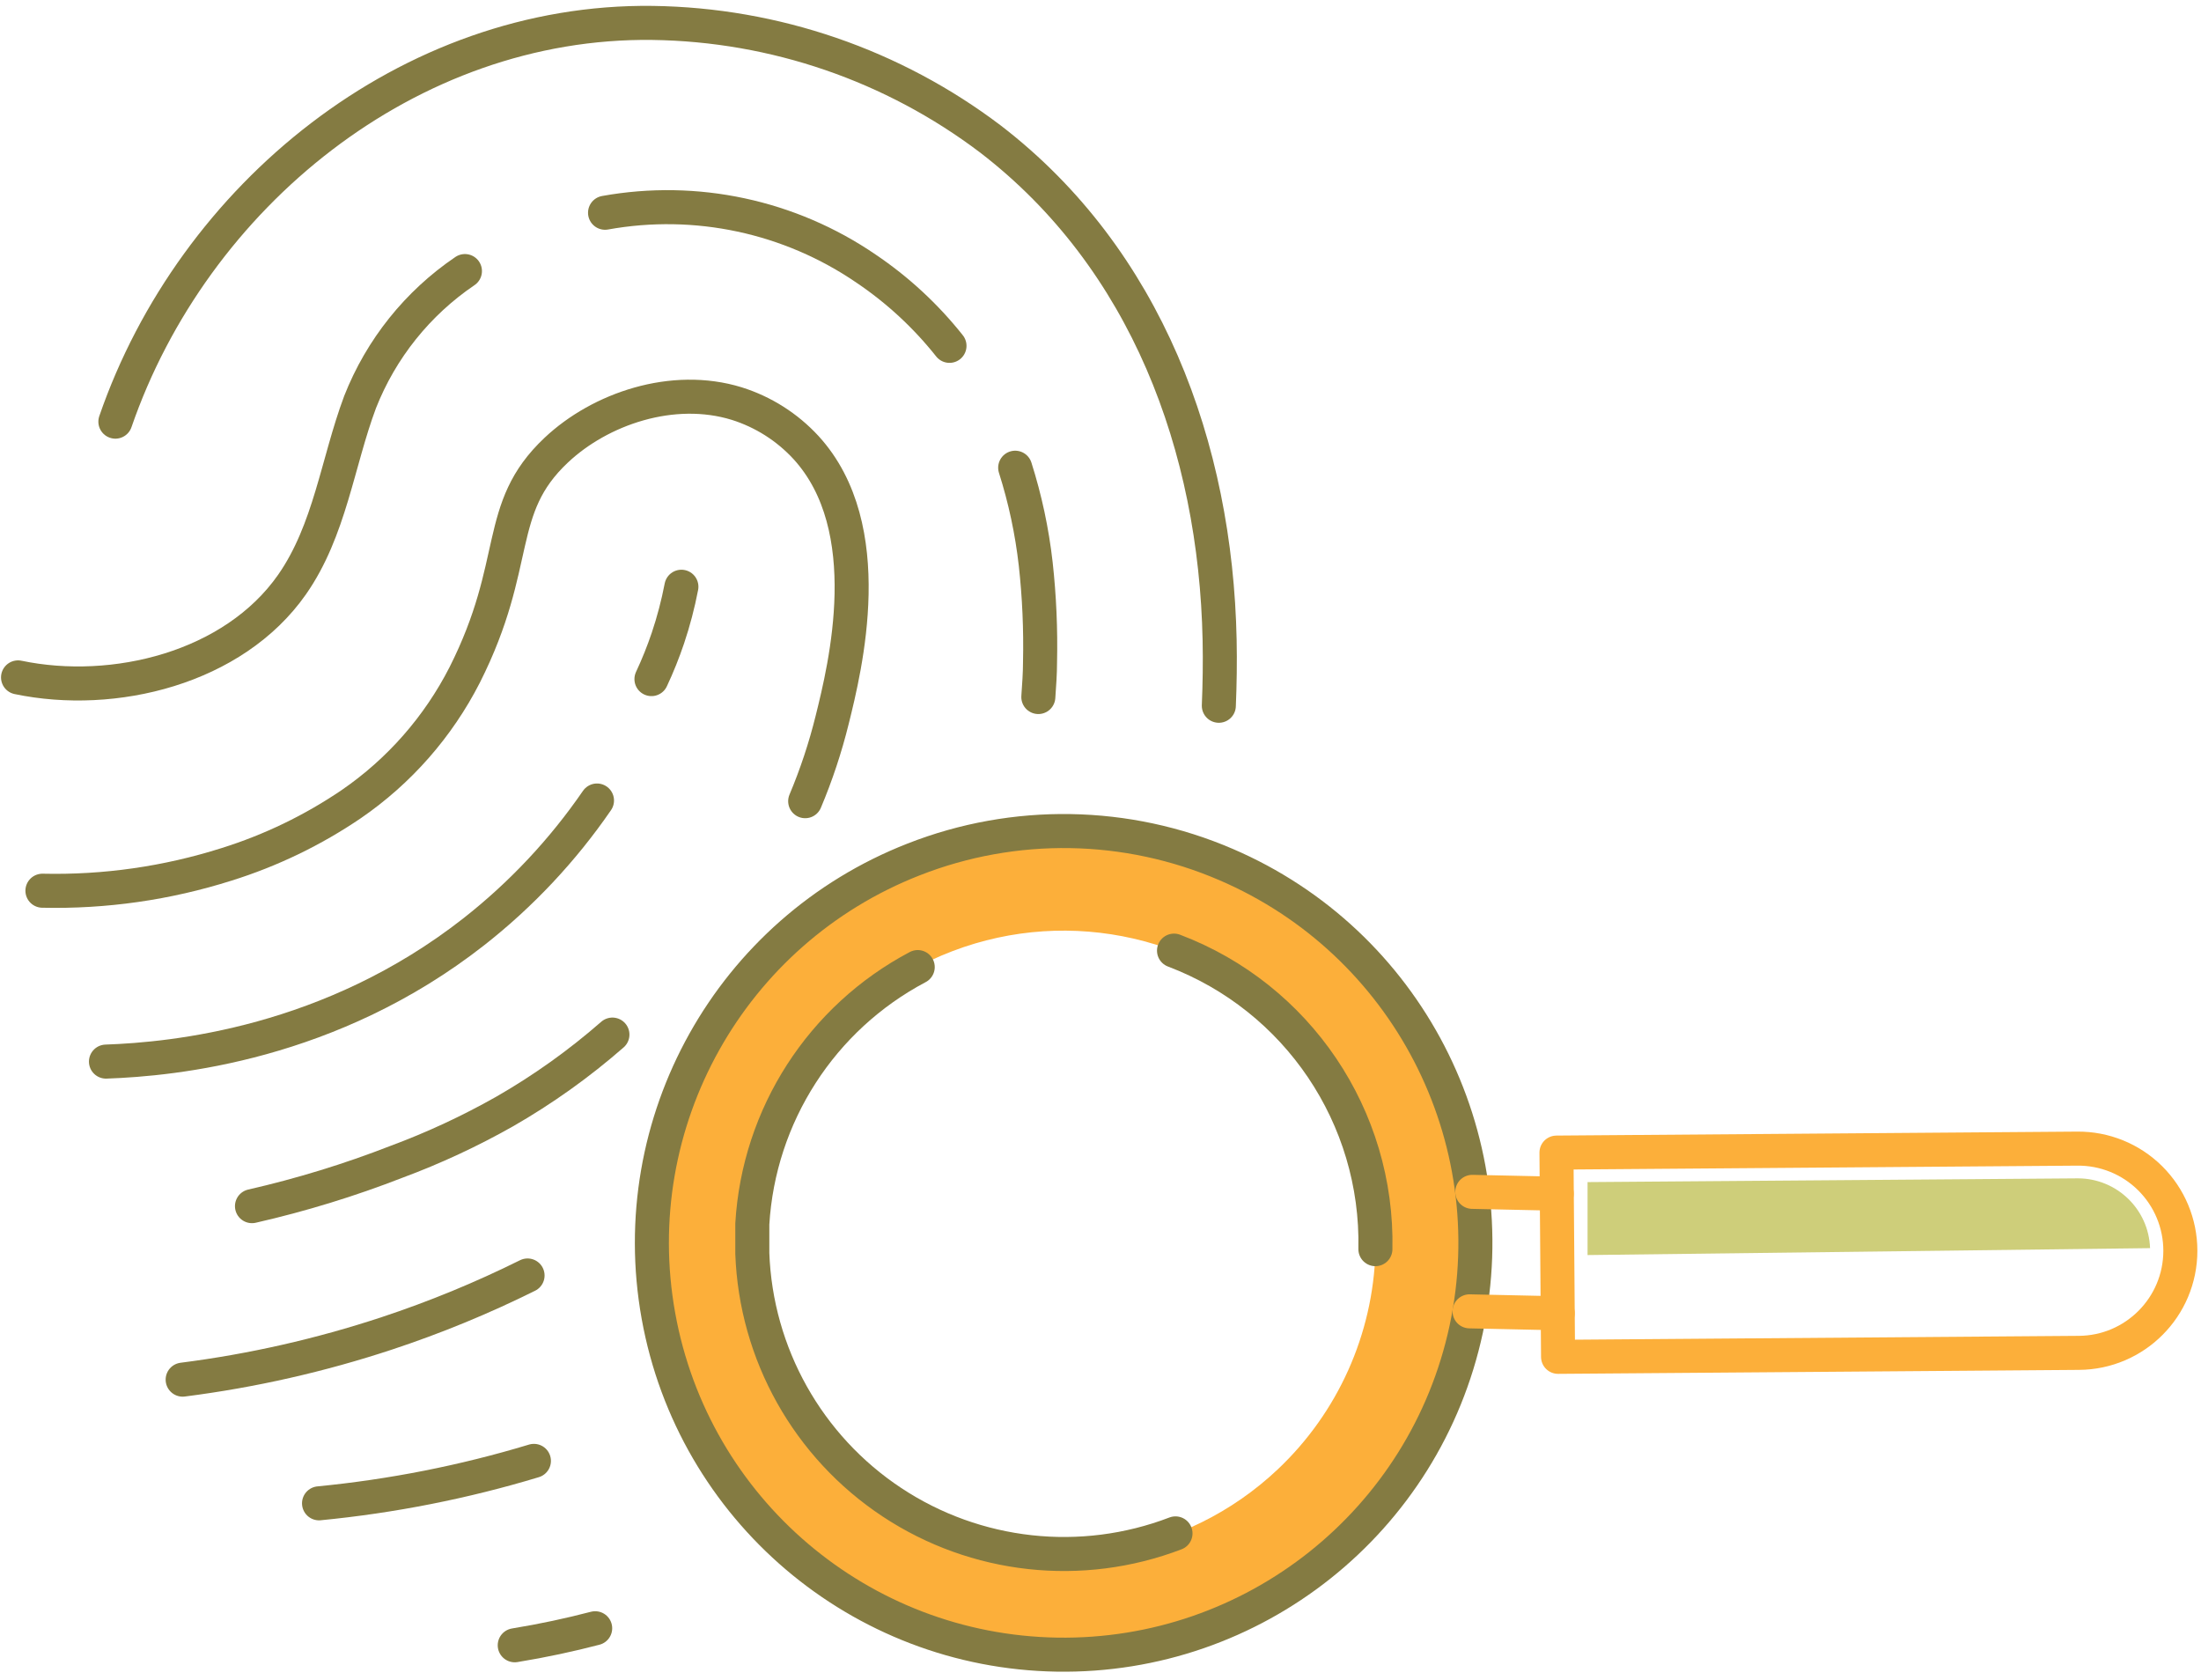
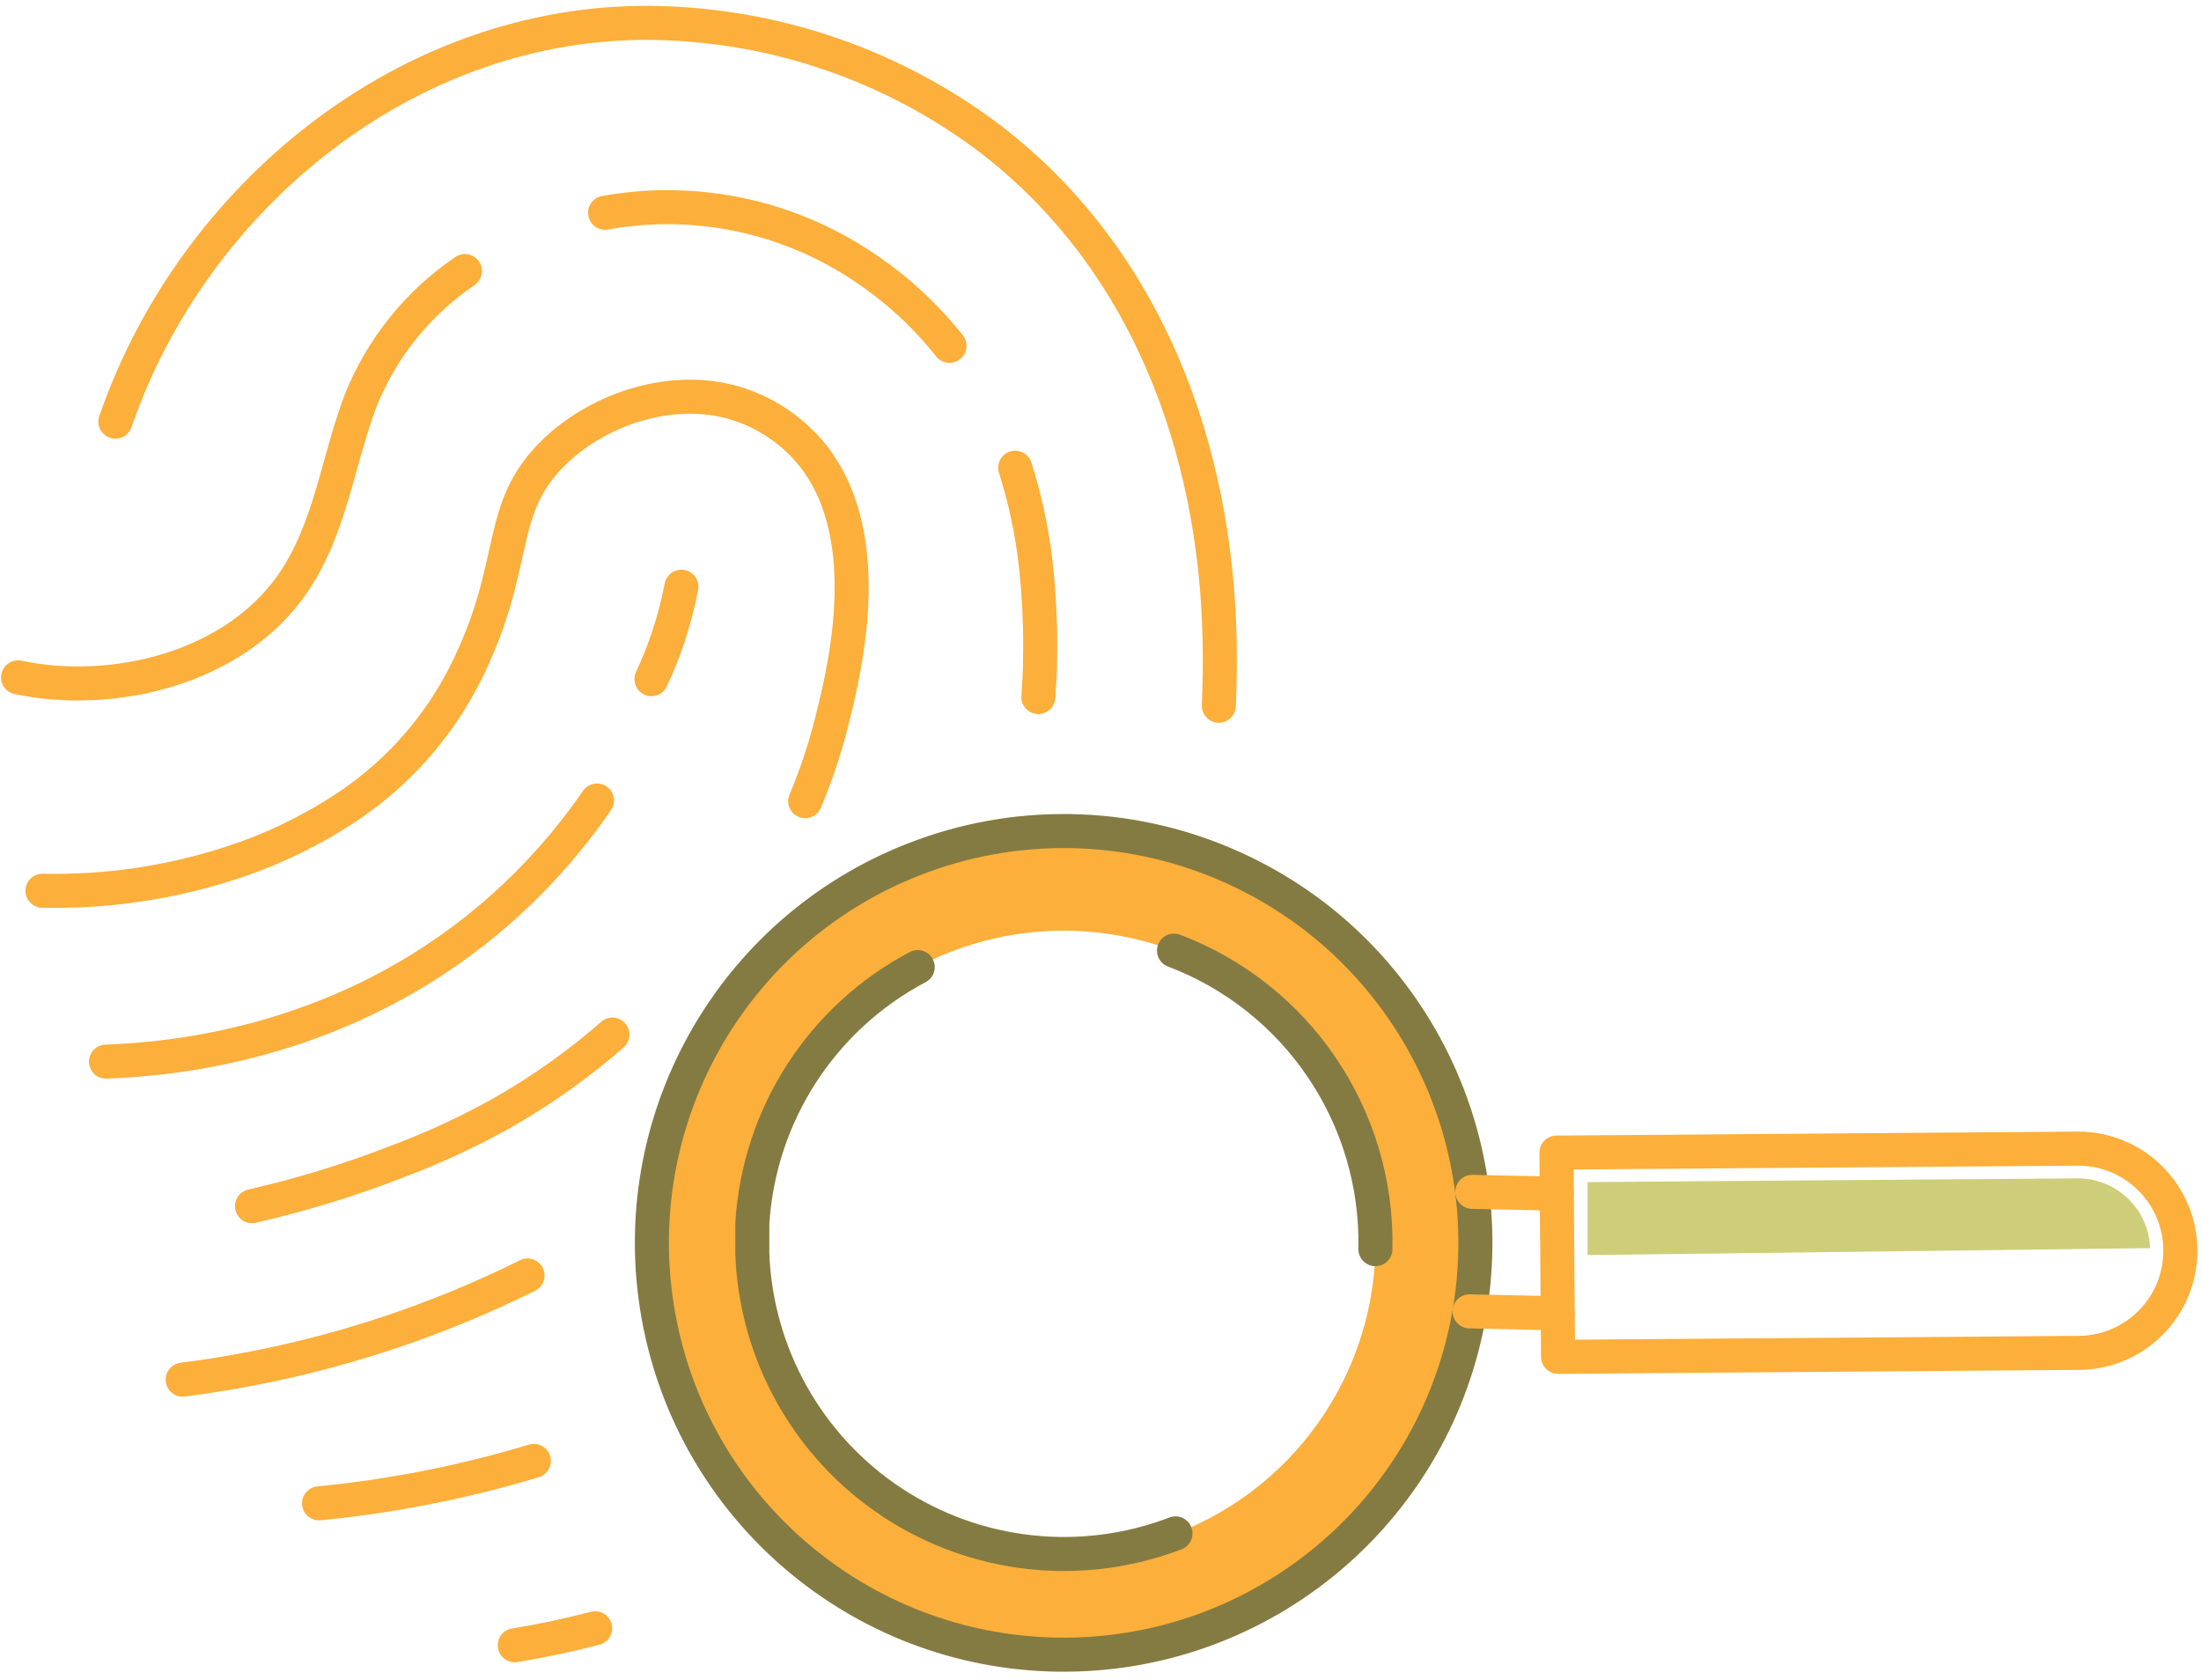
<svg xmlns="http://www.w3.org/2000/svg" width="194px" height="148px" viewBox="0 0 194 148" version="1.1">
  <g id="Page-1" stroke="none" stroke-width="1" fill="none" fill-rule="evenodd">
    <g id="Group-11" transform="translate(1, 2)">
-       <path d="M106.43,60.2 C106.51,58.28 106.54,56.34 106.5,54.41 C106.15,37.41 100.04,20.82 86.31,10.26 C77.726,3.756 67.288,0.168 56.52,0.02 C35.02,-0.26 16.03,15.26 9.17,35.16" id="_Path_256" stroke="#847B42" stroke-width="3" stroke-linecap="round" stroke-linejoin="round" />
-       <path d="M88.48,39.22 C89.358,41.981 89.964,44.821 90.29,47.7 C90.607,50.575 90.734,53.468 90.67,56.36 C90.67,57.36 90.59,58.41 90.52,59.43" id="_Path_257" stroke="#847B42" stroke-width="3" stroke-linecap="round" stroke-linejoin="round" />
-       <path d="M52.33,16.75 C60.345,15.305 68.607,17.072 75.33,21.67 C78.118,23.549 80.601,25.846 82.69,28.48" id="_Path_258" stroke="#847B42" stroke-width="3" stroke-linecap="round" stroke-linejoin="round" />
-       <path d="M0.59,57.7 C9.05,59.47 19.59,56.88 24.74,49.52 C28.08,44.74 28.74,38.78 30.74,33.43 C32.586,28.74 35.807,24.717 39.98,21.89" id="_Path_259" stroke="#847B42" stroke-width="3" stroke-linecap="round" stroke-linejoin="round" />
-       <path d="M52.98,89.18 C50.039,91.752 46.85,94.027 43.46,95.97 C40.412,97.694 37.232,99.172 33.95,100.39 C29.805,102.004 25.547,103.311 21.21,104.3" id="_Path_260" stroke="#847B42" stroke-width="3" stroke-linecap="round" stroke-linejoin="round" />
-       <path d="M2.74,76.5 C8.238,76.625 13.718,75.841 18.96,74.18 C22.867,72.959 26.574,71.17 29.96,68.87 C34.19,65.966 37.627,62.05 39.96,57.48 C44.96,47.57 42.52,42.86 48.02,37.68 C51.9,34.02 58.3,31.83 63.94,33.57 C66.277,34.304 68.38,35.639 70.04,37.44 C76.53,44.53 73.5,56.81 72.35,61.44 C71.745,63.889 70.95,66.286 69.97,68.61" id="_Path_261" stroke="#847B42" stroke-width="3" stroke-linecap="round" stroke-linejoin="round" />
-       <path d="M51.62,68.55 C48.609,72.93 44.951,76.828 40.77,80.11 C28.17,89.99 14.36,91.35 8.34,91.56" id="_Path_262" stroke="#847B42" stroke-width="3" stroke-linecap="round" stroke-linejoin="round" />
-       <path d="M59.06,49.71 C58.765,51.245 58.368,52.758 57.87,54.24 C57.455,55.47 56.971,56.675 56.42,57.85" id="_Path_263" stroke="#847B42" stroke-width="3" stroke-linecap="round" stroke-linejoin="round" />
-       <path d="M45.5,110.41 C41.492,112.401 37.349,114.105 33.1,115.51 C27.245,117.444 21.217,118.811 15.1,119.59" id="_Path_265" stroke="#847B42" stroke-width="3" stroke-linecap="round" stroke-linejoin="round" />
-       <path d="M46.06,126.75 C39.885,128.616 33.541,129.868 27.12,130.49" id="_Path_266" stroke="#847B42" stroke-width="3" stroke-linecap="round" stroke-linejoin="round" />
-       <path d="M51.46,141.5 C49.24,142.08 46.88,142.59 44.37,143" id="_Path_267" stroke="#847B42" stroke-width="3" stroke-linecap="round" stroke-linejoin="round" />
+       <path d="M106.43,60.2 C106.51,58.28 106.54,56.34 106.5,54.41 C106.15,37.41 100.04,20.82 86.31,10.26 C77.726,3.756 67.288,0.168 56.52,0.02 C35.02,-0.26 16.03,15.26 9.17,35.16" id="_Path_256" stroke="#fcaf3a" stroke-width="3" stroke-linecap="round" stroke-linejoin="round" />
+       <path d="M88.48,39.22 C89.358,41.981 89.964,44.821 90.29,47.7 C90.607,50.575 90.734,53.468 90.67,56.36 C90.67,57.36 90.59,58.41 90.52,59.43" id="_Path_257" stroke="#fcaf3a" stroke-width="3" stroke-linecap="round" stroke-linejoin="round" />
+       <path d="M52.33,16.75 C60.345,15.305 68.607,17.072 75.33,21.67 C78.118,23.549 80.601,25.846 82.69,28.48" id="_Path_258" stroke="#fcaf3a" stroke-width="3" stroke-linecap="round" stroke-linejoin="round" />
+       <path d="M0.59,57.7 C9.05,59.47 19.59,56.88 24.74,49.52 C28.08,44.74 28.74,38.78 30.74,33.43 C32.586,28.74 35.807,24.717 39.98,21.89" id="_Path_259" stroke="#fcaf3a" stroke-width="3" stroke-linecap="round" stroke-linejoin="round" />
+       <path d="M52.98,89.18 C50.039,91.752 46.85,94.027 43.46,95.97 C40.412,97.694 37.232,99.172 33.95,100.39 C29.805,102.004 25.547,103.311 21.21,104.3" id="_Path_260" stroke="#fcaf3a" stroke-width="3" stroke-linecap="round" stroke-linejoin="round" />
+       <path d="M2.74,76.5 C8.238,76.625 13.718,75.841 18.96,74.18 C22.867,72.959 26.574,71.17 29.96,68.87 C34.19,65.966 37.627,62.05 39.96,57.48 C44.96,47.57 42.52,42.86 48.02,37.68 C51.9,34.02 58.3,31.83 63.94,33.57 C66.277,34.304 68.38,35.639 70.04,37.44 C76.53,44.53 73.5,56.81 72.35,61.44 C71.745,63.889 70.95,66.286 69.97,68.61" id="_Path_261" stroke="#fcaf3a" stroke-width="3" stroke-linecap="round" stroke-linejoin="round" />
+       <path d="M51.62,68.55 C48.609,72.93 44.951,76.828 40.77,80.11 C28.17,89.99 14.36,91.35 8.34,91.56" id="_Path_262" stroke="#fcaf3a" stroke-width="3" stroke-linecap="round" stroke-linejoin="round" />
+       <path d="M59.06,49.71 C58.765,51.245 58.368,52.758 57.87,54.24 C57.455,55.47 56.971,56.675 56.42,57.85" id="_Path_263" stroke="#fcaf3a" stroke-width="3" stroke-linecap="round" stroke-linejoin="round" />
+       <path d="M45.5,110.41 C41.492,112.401 37.349,114.105 33.1,115.51 C27.245,117.444 21.217,118.811 15.1,119.59" id="_Path_265" stroke="#fcaf3a" stroke-width="3" stroke-linecap="round" stroke-linejoin="round" />
+       <path d="M46.06,126.75 C39.885,128.616 33.541,129.868 27.12,130.49" id="_Path_266" stroke="#fcaf3a" stroke-width="3" stroke-linecap="round" stroke-linejoin="round" />
+       <path d="M51.46,141.5 C49.24,142.08 46.88,142.59 44.37,143" id="_Path_267" stroke="#fcaf3a" stroke-width="3" stroke-linecap="round" stroke-linejoin="round" />
      <g id="_Group_39" transform="translate(56, 71)">
        <path d="M11.79,10.05 C-2.824,23.837 -3.495,46.862 10.292,61.476 C24.079,76.091 47.103,76.763 61.718,62.976 C76.334,49.19 77.006,26.166 63.22,11.55 C49.425,-3.051 26.412,-3.722 11.79,10.05 Z M55.62,56.5 C47.534,64.133 35.645,66.143 25.499,61.592 C15.353,57.041 8.948,46.826 9.271,35.71 C9.595,24.595 16.583,14.769 26.976,10.816 C37.369,6.862 49.121,9.56 56.75,17.65 C61.753,22.951 64.444,30.023 64.232,37.309 C64.02,44.595 60.922,51.498 55.62,56.5 Z" id="_Compound_Path_9" fill="#FCAF3A" fill-rule="nonzero" />
        <path d="M23.54,2.74 C7.391,9.052 -2.037,25.906 1.035,42.97 C4.107,60.034 18.821,72.542 36.158,72.825 C53.494,73.109 68.609,61.089 72.237,44.134 C75.866,27.18 66.994,10.027 51.06,3.19 C42.304,-0.58 32.414,-0.741 23.54,2.74 Z" id="_Path_268" stroke="#847B42" stroke-width="3" stroke-linecap="round" stroke-linejoin="round" />
        <path d="M46.61,62.14 C38.323,65.313 29.013,64.289 21.613,59.393 C14.212,54.496 9.631,46.328 9.31,37.46 C9.31,36.93 9.31,36.4 9.31,35.87 C9.31,35.51 9.31,35.16 9.31,34.87 C9.878,25.294 15.407,16.709 23.89,12.23" id="_Path_269" stroke="#847B42" stroke-width="3" stroke-linecap="round" stroke-linejoin="round" />
        <path d="M46.48,10.78 C57.371,14.907 64.482,25.446 64.23,37.09" id="_Path_270" stroke="#847B42" stroke-width="3" stroke-linecap="round" stroke-linejoin="round" />
        <path d="M80.21,32.2 L72.77,32.04" id="_Path_271" stroke="#FCAF3A" stroke-width="3" stroke-linecap="round" stroke-linejoin="round" />
        <path d="M80.3,42.74 L72.53,42.57" id="_Path_272" stroke="#FCAF3A" stroke-width="3" stroke-linecap="round" stroke-linejoin="round" />
        <path d="M126.23,46.23 L80.33,46.58 L80.19,28.58 L126.09,28.23 C128.493,28.206 130.805,29.144 132.512,30.834 C134.22,32.524 135.18,34.827 135.18,37.23 C135.18,42.181 131.181,46.202 126.23,46.23 Z" id="_Path_273" stroke="#FCAF3A" stroke-width="3" stroke-linecap="round" stroke-linejoin="round" />
        <path d="M132.51,37 L82.93,37.61 L82.93,31.18 L126.16,30.85 C129.586,30.859 132.392,33.576 132.51,37 Z" id="_Path_274" fill="#CECE7A" />
      </g>
    </g>
  </g>
</svg>
